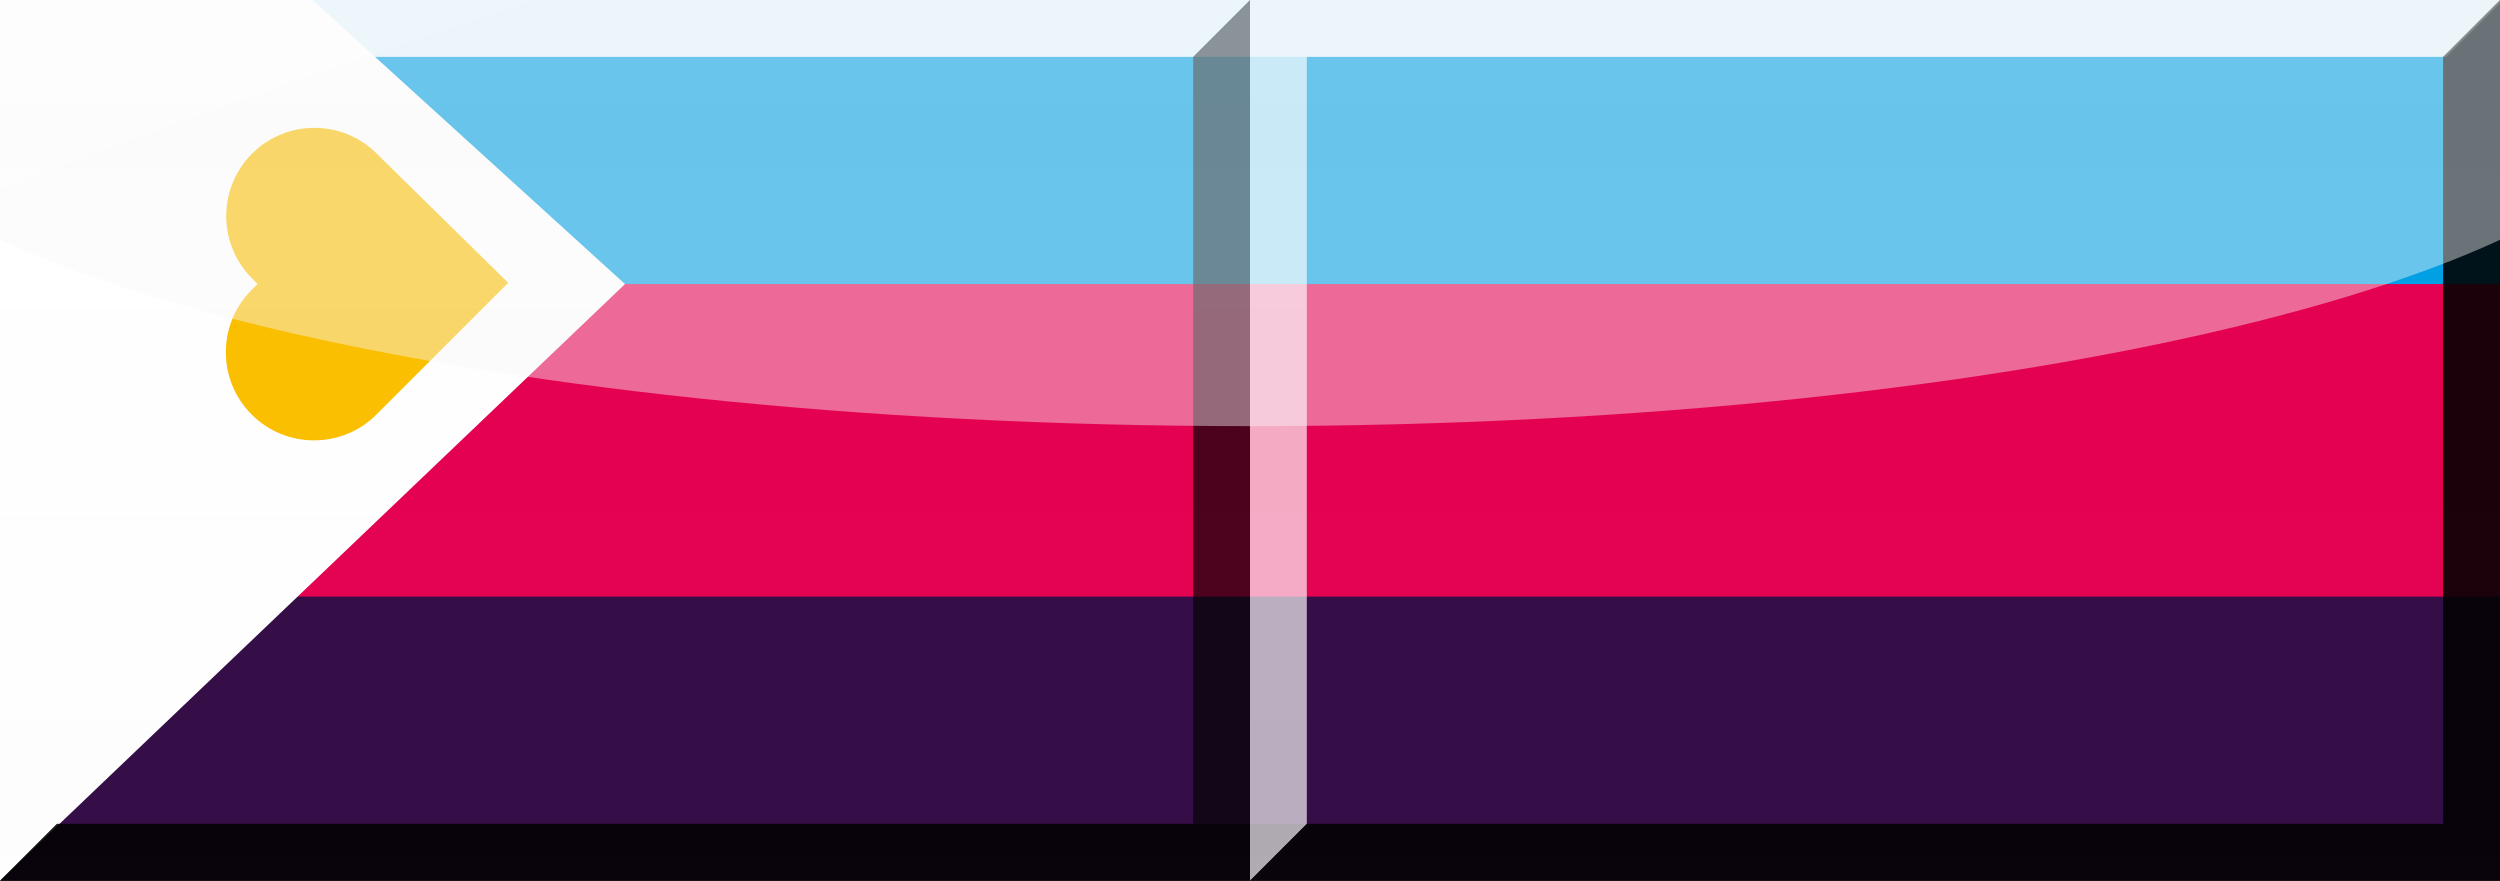
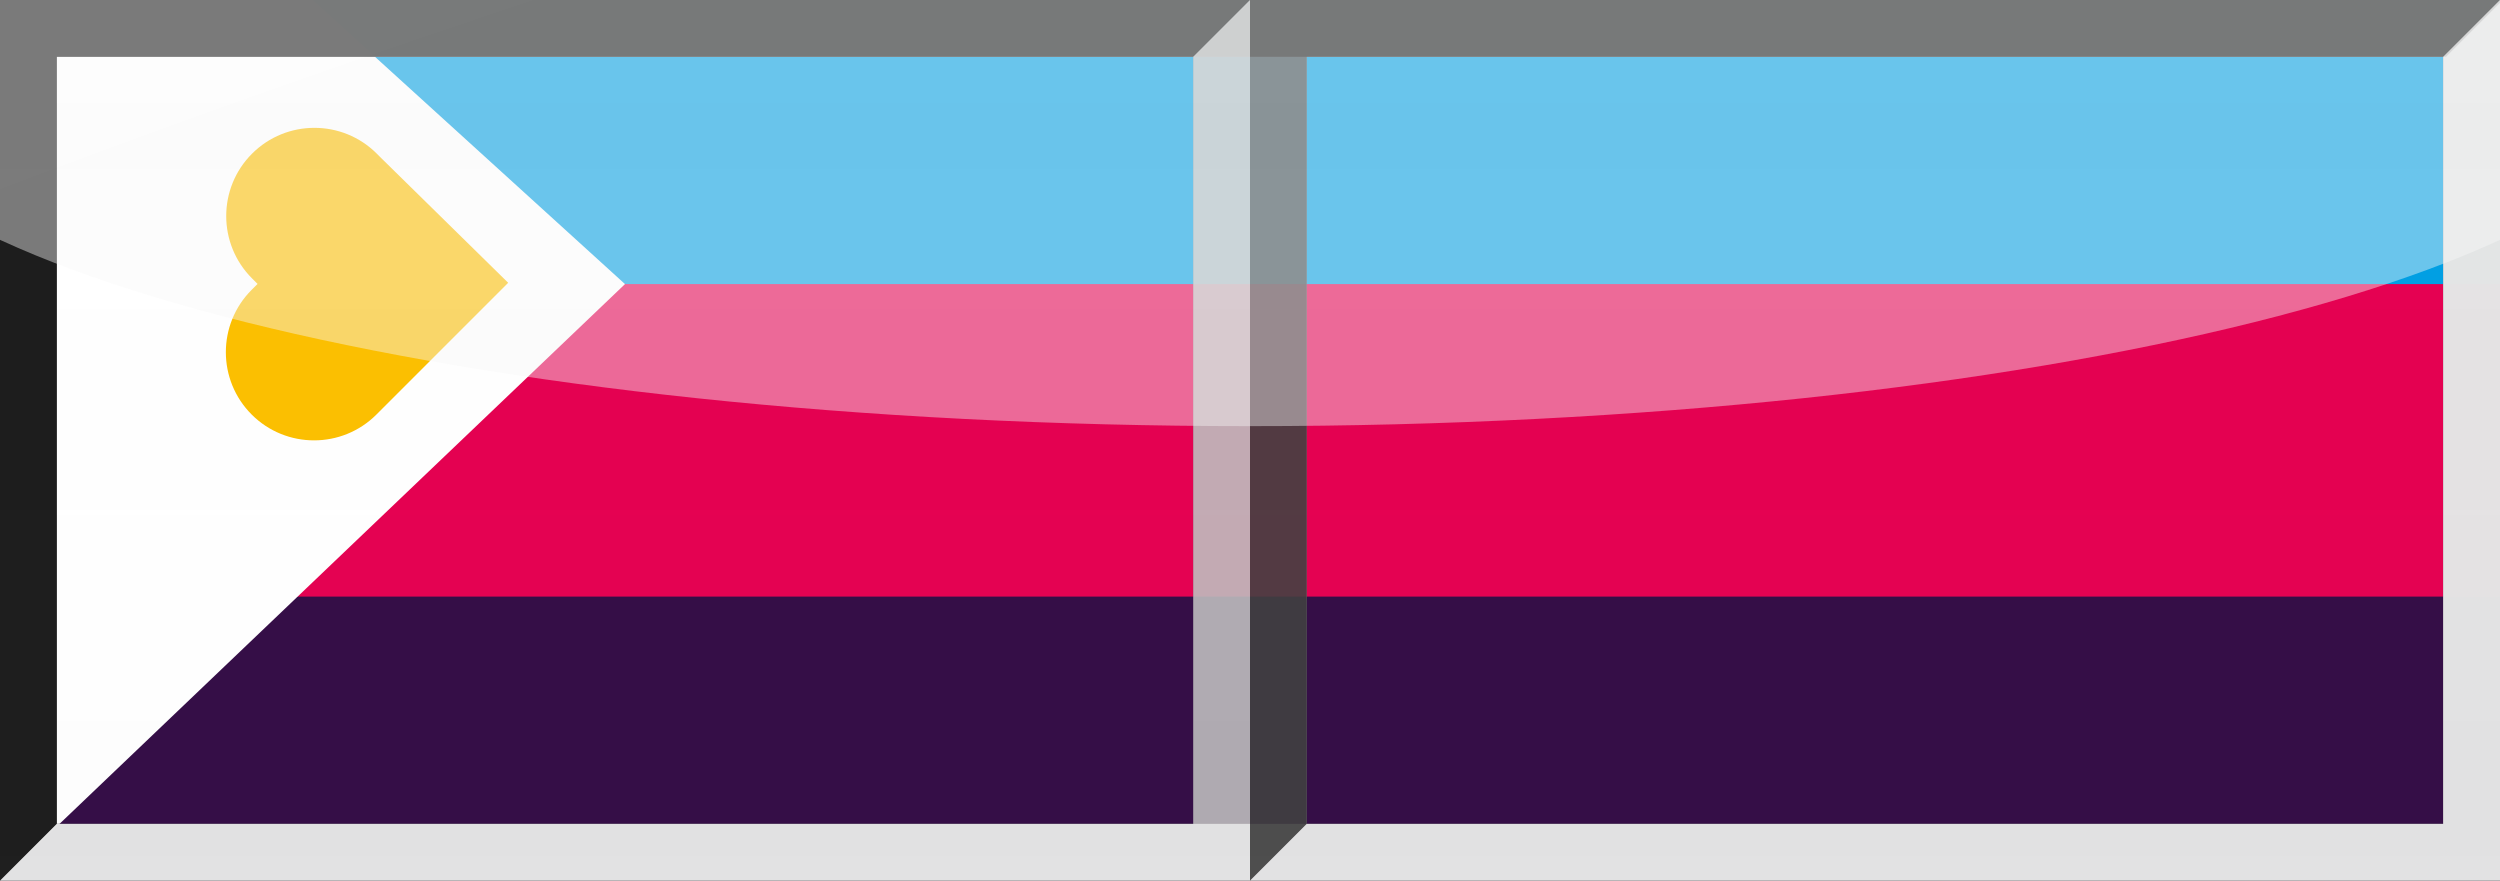
<svg xmlns="http://www.w3.org/2000/svg" width="88" height="31" version="1.1" viewBox="0 0 88 31" xml:space="preserve">
  <g id="flags" stroke-width=".01">
    <g id="trans">
      <path id="trans-5" d="m0 0h88v31h-88z" fill="#5bcefa" />
      <path id="trans-4" d="m0 0h88v25h-88z" fill="#f5a9b8" />
      <path id="trans-3" d="m0 0h88v19h-88z" fill="#fff" />
      <path id="trans-2" d="m0 0h88v12h-88z" fill="#f5a9b8" />
      <path id="trans-1" d="m0 0h88v6h-88z" fill="#5bcefa" />
    </g>
    <g id="lesbi">
      <path id="lesbi-5" d="m0 0h88v31h-88z" fill="#a20160" />
      <path id="lesbi-4" d="m0 0h88v25h-88z" fill="#d161a2" />
      <path id="lesbi-3" d="m0 0h88v19h-88z" fill="#fff" />
      <path id="lesbi-2" d="m0 0h88v12h-88z" fill="#fd9855" />
      <path id="lesbi-1" d="m0 0h88v6h-88z" fill="#d62e02" />
    </g>
    <g id="enby">
      <path id="enby-4" d="m0 0h88v31h-88z" fill="#000" />
      <path id="enby-3" d="m0 0h88v23h-88z" fill="#9d59d2" />
      <path id="enby-2" d="m0 0h88v16h-88z" fill="#fff" />
      <path id="enby-1" d="m0 0h88v8h-88z" fill="#fff430" />
    </g>
    <g id="bi">
      <path id="bi-3" d="m0 0h88v31h-88z" fill="#0038a8" />
      <path id="bi-2" d="m0 0h88v19h-88z" fill="#9b4f96" />
      <path id="bi-1" d="m0 0h88v12h-88z" fill="#d60270" />
    </g>
    <g id="rainbow">
      <path id="rainbow-6" d="m0 0h88v31h-88z" fill="#770088" />
      <path id="rainbow-5" d="m0 0h88v25h-88z" fill="#004cff" />
      <path id="rainbow-4" d="m0 0h88v20h-88z" fill="#028121" />
      <path id="rainbow-3" d="m0 0h88v15h-88z" fill="#ffee00" />
      <path id="rainbow-2" d="m0 0h88v10h-88z" fill="#ff8d00" />
      <path id="rainbow-1" d="m0 0h88v5h-88z" fill="#e50000" />
    </g>
    <g id="lesbi-7">
      <path id="lesbi-7-7" d="m0 0h88v31h-88z" fill="#a30262" />
      <path id="lesbi-7-6" d="m0 0h88v27h-88z" fill="#b55690" />
      <path id="lesbi-7-5" d="m0 0h88v22h-88z" fill="#d162a4" />
      <path id="lesbi-7-4" d="m0 0h88v18h-88z" fill="#fff" />
      <path id="lesbi-7-3" d="m0 0h88v13h-88z" fill="#ff9a56" />
      <path id="lesbi-7-2" d="m0 0h88v9h-88z" fill="#ef7627" />
      <path id="lesbi-7-1" d="m0 0h88v4h-88z" fill="#d52d00" />
    </g>
    <g id="gay">
      <path id="gay-5" d="m0 0h88v31h-88z" fill="#3d1a78" />
      <path id="gay-4" d="m0 0h88v25h-88z" fill="#7bade2" />
      <path id="gay-3" d="m0 0h88v19h-88z" fill="#fff" />
      <path id="gay-2" d="m0 0h88v12h-88z" fill="#98e8c1" />
      <path id="gay-1" d="m0 0h88v6h-88z" fill="#078d70" />
    </g>
    <g id="gay-7">
      <path id="gay-7-1" d="m0 0h88v31h-88z" fill="#3D1A78" />
      <path id="gay-7-2" d="m0 0h88v27h-88z" fill="#5049CC" />
      <path id="gay-7-3" d="m0 0h88v22h-88z" fill="#7BADE2" />
      <path id="gay-7-4" d="m0 0h88v18h-88z" fill="#fff" />
      <path id="gay-7-5" d="m0 0h88v13h-88z" fill="#98E8C1" />
      <path id="gay-7-6" d="m0 0h88v9h-88z" fill="#26CEAA" />
      <path id="gay-7-7" d="m0 0h88v4h-88z" fill="#078D70" />
    </g>
    <g id="agender">
      <path id="agender-7" d="m0 0h88v31h-88z" fill="#000" />
      <path id="agender-6" d="m0 0h88v27h-88z" fill="#bababa" />
      <path id="agender-5" d="m0 0h88v22h-88z" fill="#fff" />
      <path id="agender-4" d="m0 0h88v18h-88z" fill="#baf484" />
      <path id="agender-3" d="m0 0h88v13h-88z" fill="#fff" />
      <path id="agender-2" d="m0 0h88v9h-88z" fill="#bababa" />
      <path id="agender-1" d="m0 0h88v4h-88z" fill="#000" />
    </g>
    <g id="fluid">
      <path id="fluid-5" d="m0 0h88v31h-88z" fill="#303cbe" />
      <path id="fluid-4" d="m0 0h88v25h-88z" fill="#000" />
      <path id="fluid-3" d="m0 0h88v19h-88z" fill="#bf12d7" />
      <path id="fluid-2" d="m0 0h88v12h-88z" fill="#fff" />
      <path id="fluid-1" d="m0 0h88v6h-88z" fill="#fe76a2" />
    </g>
    <g id="intersex">
      <path id="intersex-2" d="m0 0h88v31h-88z" fill="#ffd800" />
      <circle id="intersex-1" cx="44" cy="15.5" r="9" fill="none" stroke="#7902aa" stroke-width="3.5" />
    </g>
    <g id="intersex-double">
      <path id="intersex-double-3" d="m0 0h88v31h-88z" fill="#ffd800" />
      <circle id="intersex-double-2" cx="22" cy="15.5" r="9" fill="none" stroke="#7902aa" stroke-width="3.5" />
      <circle id="intersex-double-1" cx="66" cy="15.5" r="9" fill="none" stroke="#7902aa" stroke-width="3.5" />
    </g>
    <g id="ace">
      <path id="ace-4" d="m0 0h88v31h-88z" fill="#810081" />
      <path id="ace-3" d="m0 0h88v23h-88z" fill="#fff" />
      <path id="ace-2" d="m0 0h88v16h-88z" fill="#a4a4a4" />
      <path id="ace-1" d="m0 0h88v8h-88z" fill="#000" />
    </g>
    <g id="aro">
      <path id="aro-5" d="m0 0h88v31h-88z" fill="#000" />
      <path id="aro-4" d="m0 0h88v25h-88z" fill="#ababab" />
      <path id="aro-3" d="m0 0h88v19h-88z" fill="#fff" />
      <path id="aro-2" d="m0 0h88v12h-88z" fill="#a8d47a" />
      <path id="aro-1" d="m0 0h88v6h-88z" fill="#3ba740" />
    </g>
    <g id="aroace">
      <path id="aroace-5" d="m0 0h88v31h-88z" fill="#1e3f54" />
      <path id="aroace-4" d="m0 0h88v25h-88z" fill="#45bcee" />
      <path id="aroace-3" d="m0 0h88v19h-88z" fill="#fff" />
      <path id="aroace-2" d="m0 0h88v12h-88z" fill="#f6d317" />
      <path id="aroace-1" d="m0 0h88v6h-88z" fill="#ef9007" />
    </g>
    <g id="neptunic">
      <path id="neptunic-6" d="m0 0h88v31h-88z" fill="#9799EF" />
      <path id="neptunic-5" d="m0 0h88v25h-88z" fill="#99B0EA" />
      <path id="neptunic-4" d="m0 0h88v20h-88z" fill="#A1E6EF" />
      <path id="neptunic-3" d="m0 0h88v15h-88z" fill="#74E9D4" />
      <path id="neptunic-2" d="m0 0h88v10h-88z" fill="#3AD5C8" />
      <path id="neptunic-1" d="m0 0h88v5h-88z" fill="#039BBA" />
    </g>
    <g id="pan">
      <path id="pan-3" d="m0 0h88v31h-88z" fill="#1ab3ff" />
      <path id="pan-2" d="m0 0h88v21h-88z" fill="#ffd700" />
      <path id="pan-1" d="m0 0h88v10h-88z" fill="#ff1c8d" />
    </g>
    <g id="demi">
      <path id="demi-3" d="m0 0h88v31h-88z" fill="#D2D2D2" />
      <path id="demi-2" d="m0 0h88v19h-88z" fill="#6E0070" />
      <path id="demi-1" d="m0 0h88v12h-88z" fill="#fff" />
      <path id="demi-quad" d="M0 0l31 15.5L0 31" fill="#000" />
    </g>
    <g id="genderqueer">
      <path id="genderqueer-3" d="m0 0h88v31h-88z" fill="#49821e" />
      <path id="genderqueer-2" d="m0 0h88v21h-88z" fill="#fff" />
      <path id="genderqueer-1" d="m0 0h88v10h-88z" fill="#b57fdd" />
    </g>
    <g id="poly">
      <path id="poly-3" d="m0 0h88v31h-88z" fill="#340c46" />
      <path id="poly-2" d="m0 0h88v21h-88z" fill="#e50051" />
      <path id="poly-1" d="m0 0h88v10h-88z" fill="#009fe3" />
      <path id="poly-quad" d="m0 0h11l11 10-22 21z" fill="#fff" />
      <path id="poly-heart" d="m8.872 5.409c-1.212 1.212-1.212 3.179 0 4.391l0.194 0.194s-0.207 0.207-0.207 0.207c-1.212 1.212-1.212 3.179 0 4.391 1.212 1.212 3.179 1.212 4.391 0l0.207-0.207 4.391-4.391 0.04-0.04-4.419-4.34-0.012-0.011-0.194-0.194c-1.212-1.212-3.179-1.212-4.391 0z" fill="#fcbf00" />
    </g>
  </g>
  <g id="clips" display="none">
    <rect id="half" width="44" height="31" />
    <path id="75-degree" d="m0 0h53.7l-19.4 31h-34.3z" />
    <path id="45-degree" d="m0 0h72.5l-57 31h-15.5z" />
    <path id="diagonal" d="m88 0-88 31v-31z" />
    <path id="75-degree-alt" d="m0 0h34.3l19.4 31h-53.7z" />
    <path id="45-degree-alt" d="m0 0h15.5l57 31h-72.5z" />
    <path id="diagonal-alt" d="m0 31v-31l88 31z" />
    <rect id="bottom-half" width="88" height="16" />
    <path id="diamond" d="m44 0 16 15.5-16 15.5-16-15.5z" />
    <path id="heart" d="m55.943 4.973c-3.153-3.153-8.268-3.153-11.422-4.5e-6l-0.504 0.504-0.537-0.537c-3.153-3.153-8.268-3.153-11.422-4.5e-6 -3.153 3.153-3.153 8.268-2e-6 11.422l0.537 0.537 11.422 11.422 0.104 0.104 11.288-11.495 0.029-0.03 0.504-0.504c3.153-3.153 3.153-8.268 1.9e-5 -11.422z" />
    <path id="heart-split" d="m0 0v31h44v-2.695l-11.404-11.406-0.539-0.537c-3.153-3.154-3.153-8.269 0-11.422 3.154-3.153 8.269-3.153 11.422 0l0.521 0.52v-5.459zm44 5.459v22.846l0.121 0.121 11.287-11.496 0.533-0.533c3.153-3.153 3.153-8.268 0-11.422l2e-3 -0.002c-3.153-3.153-8.268-3.153-11.422 0l-0.504 0.504z" />
    <path id="triangle" d="M 44,15.5 0,31 V 0 Z" />
  </g>
  <g id="overlays">
    <g id="outset">
      <path id="outset-2" d="m0 6e-8h2v29l-2 2zm0 0h88l-2 2h-86z" fill="#fff" fill-opacity=".667" />
      <path id="outset-1" d="m86 2 2-2v31h-2zm-84 27h86v2h-88z" fill="#000" fill-opacity=".667" />
    </g>
    <g id="outset-double">
      <path id="outset-double-4" d="m0 6e-8h2v29l-2 2zm0 0 44-6e-8 -2 2-42 1e-7z" fill="#fff" fill-opacity=".667" />
      <path id="outset-double-3" d="m44 0h2v29l-2 2zm0 0 44.1-1e-7 -2 2-42 1e-7z" fill="#fff" fill-opacity=".667" />
-       <path id="outset-double-2" d="m86 2 2-2v31h-2zm-40 27h42v2h-44z" fill-opacity=".667" />
-       <path id="outset-double-1" d="m42 2 2-2v31h-2zm-40 27h42v2h-44z" fill-opacity=".667" />
+       <path id="outset-double-2" d="m86 2 2-2v31h-2zm-40 27h42v2h-44z" fill="#000" fill-opacity=".667" />
+       <path id="outset-double-1" d="m42 2 2-2v31h-2zm-40 27h42v2h-44z" fill="#000" fill-opacity=".667" />
+     </g>
+     <g id="outset-invert">
+       <path id="outset-invert-2" d="m0 6e-8h2v29l-2 2zm0 0h88l-2 2h-86z" fill="#000" fill-opacity=".667" />
+       <path id="outset-invert-1" d="m86 2 2-2v31h-2zm-84 27h86v2h-88z" fill="#fff" fill-opacity=".667" />
+     </g>
+     <g id="outset-double-invert">
+       <path id="outset-double-invert-4" d="m0 6e-8h2v29l-2 2zm0 0 44-6e-8 -2 2-42 1e-7z" fill="#000" fill-opacity=".667" />
+       <path id="outset-double-invert-3" d="m44 0h2v29l-2 2zm0 0 44.1-1e-7 -2 2-42 1e-7z" fill="#000" fill-opacity=".667" />
+       <path id="outset-double-invert-2" d="m86 2 2-2v31h-2zm-40 27h42v2h-44z" fill="#fff" fill-opacity=".667" />
+       <path id="outset-double-invert-1" d="m42 2 2-2v31h-2zm-40 27h42v2h-44z" fill="#fff" fill-opacity=".667" />
    </g>
    <g id="gloss">
      <radialGradient id="GlossCircle" cx="44" cy="1.312" r="64" gradientTransform="matrix(.78125 0 0 .19531 9.625 2.2437)">
        <stop id="stop1" stop-color="#c5c5c5" stop-opacity=".328" offset="0" />
        <stop id="stop2" stop-color="#fff" stop-opacity=".436" offset="1" />
      </radialGradient>
      <linearGradient id="GlossBG" x2="88" y1="15.5" y2="15.5" gradientTransform="matrix(.35227 0 0 2.8387 -1.321e-7 -88)">
        <stop id="stop10" stop-color="#9c9c9c" stop-opacity="0" offset="0" />
        <stop id="stop9" stop-color="#4a4a4a" stop-opacity=".52" offset="1" />
      </linearGradient>
      <ellipse id="path1" cx="44" cy="2.5" rx="50" ry="12.5" fill="url(#GlossCircle)" />
      <rect id="rect1" transform="rotate(90)" y="-88" width="31" height="88" fill="url(#GlossBG)" />
    </g>
  </g>
</svg>
